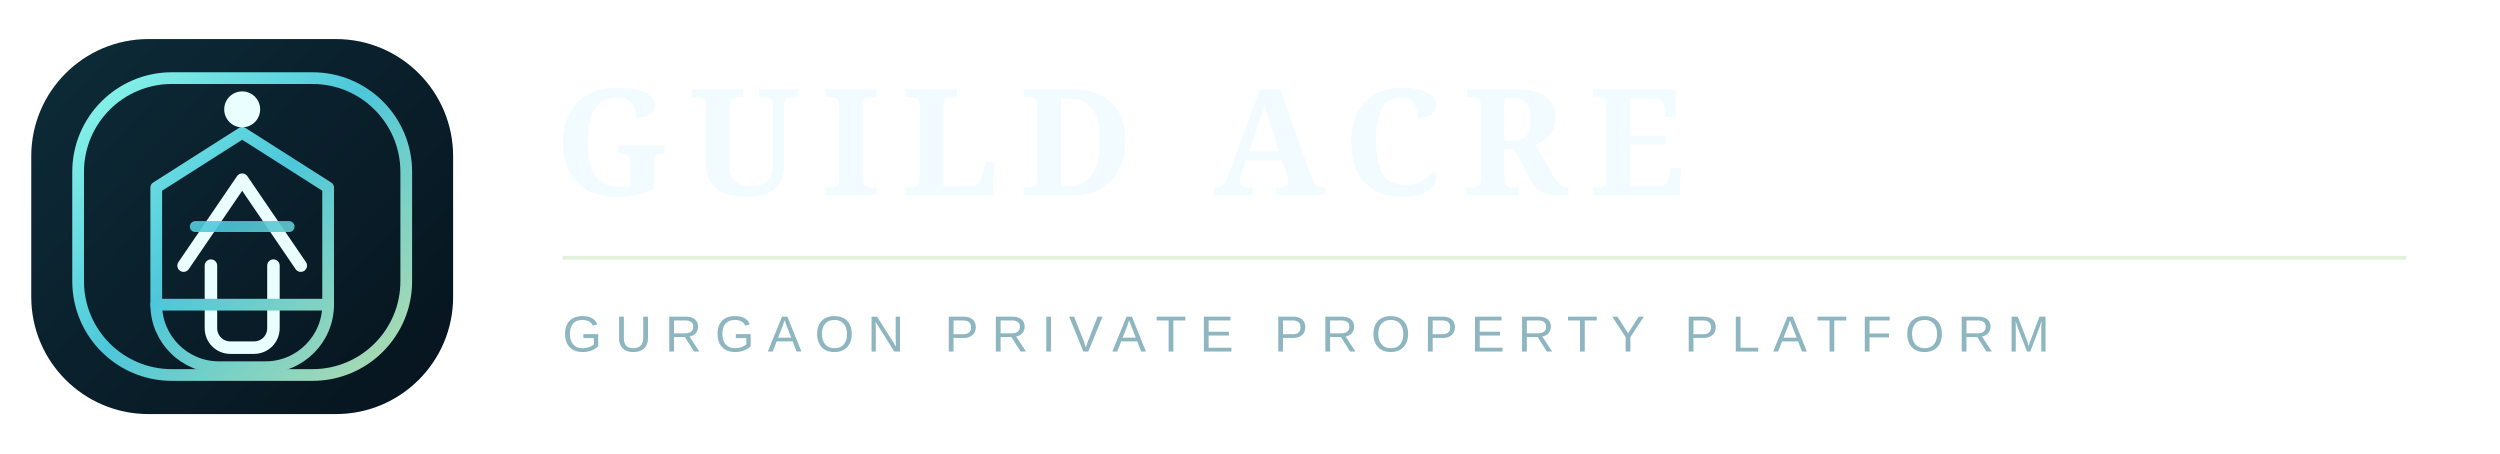
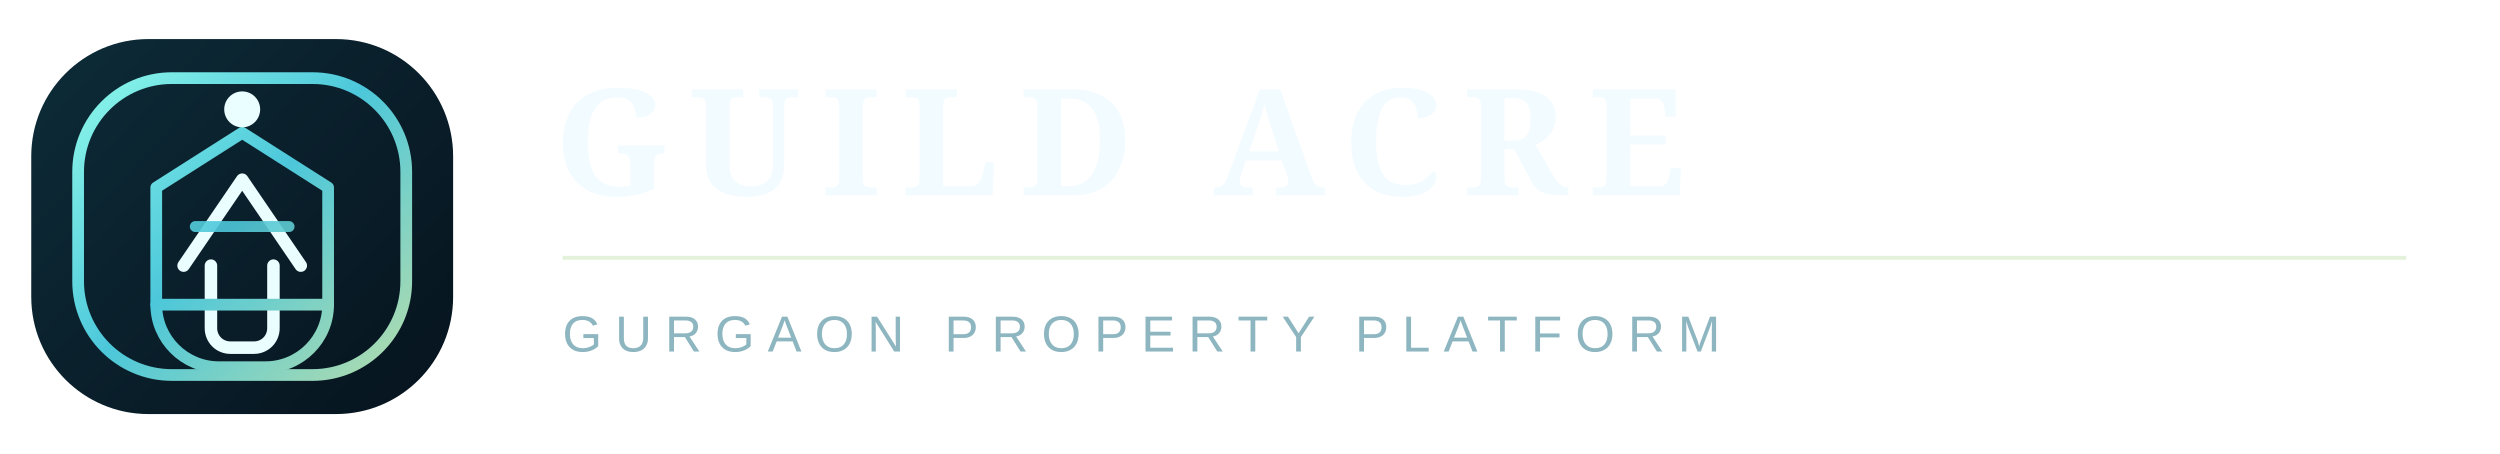
<svg xmlns="http://www.w3.org/2000/svg" width="640" height="116" viewBox="0 0 640 116" fill="none">
  <defs>
    <linearGradient id="wordBg" x1="12" y1="10" x2="116" y2="108" gradientUnits="userSpaceOnUse">
      <stop stop-color="#0D2B38" />
      <stop offset="1" stop-color="#06131D" />
    </linearGradient>
    <linearGradient id="wordEdge" x1="22" y1="18" x2="108" y2="102" gradientUnits="userSpaceOnUse">
      <stop stop-color="#8DF7EA" />
      <stop offset="0.45" stop-color="#4CC7DA" />
      <stop offset="1" stop-color="#BFDFA8" />
    </linearGradient>
  </defs>
  <rect x="8" y="10" width="108" height="96" rx="30" fill="url(#wordBg)" />
  <rect x="20" y="20" width="84" height="76" rx="24" stroke="url(#wordEdge)" stroke-width="3" />
  <path d="M62 34L84 48V78C84 86.8 76.8 94 68 94H56C47.2 94 40 86.8 40 78V48L62 34Z" stroke="url(#wordEdge)" stroke-width="3" stroke-linejoin="round" />
  <path d="M47 68L62 46L77 68" stroke="#EAFDFF" stroke-width="3.2" stroke-linecap="round" stroke-linejoin="round" />
  <path d="M54 68V84C54 86.8 56.2 89 59 89H65C67.8 89 70 86.8 70 84V68" stroke="#EAFDFF" stroke-width="3.2" stroke-linecap="round" stroke-linejoin="round" />
  <path d="M40 78H84" stroke="url(#wordEdge)" stroke-width="3" stroke-linecap="round" />
  <path d="M50 58H74" stroke="url(#wordEdge)" stroke-width="2.8" stroke-linecap="round" opacity="0.9" />
  <circle cx="62" cy="28" r="4.6" fill="#EAFDFF" />
  <text x="142" y="50" fill="#F2FBFF" font-family="'Cormorant Garamond', Georgia, serif" font-size="38" font-weight="700" letter-spacing="0.14em">GUILD ACRE</text>
  <line x1="144" y1="66" x2="616" y2="66" stroke="url(#wordEdge)" stroke-opacity="0.42" />
-   <text x="144" y="90" fill="#8DB6C1" font-family="'Outfit', Arial, sans-serif" font-size="13" font-weight="500" letter-spacing="0.26em">GURGAON PRIVATE PROPERTY PLATFORM</text>
+   <text x="144" y="90" fill="#8DB6C1" font-family="'Outfit', Arial, sans-serif" font-size="13" font-weight="500" letter-spacing="0.26em">GURGAON PROPERTY PLATFORM</text>
</svg>
